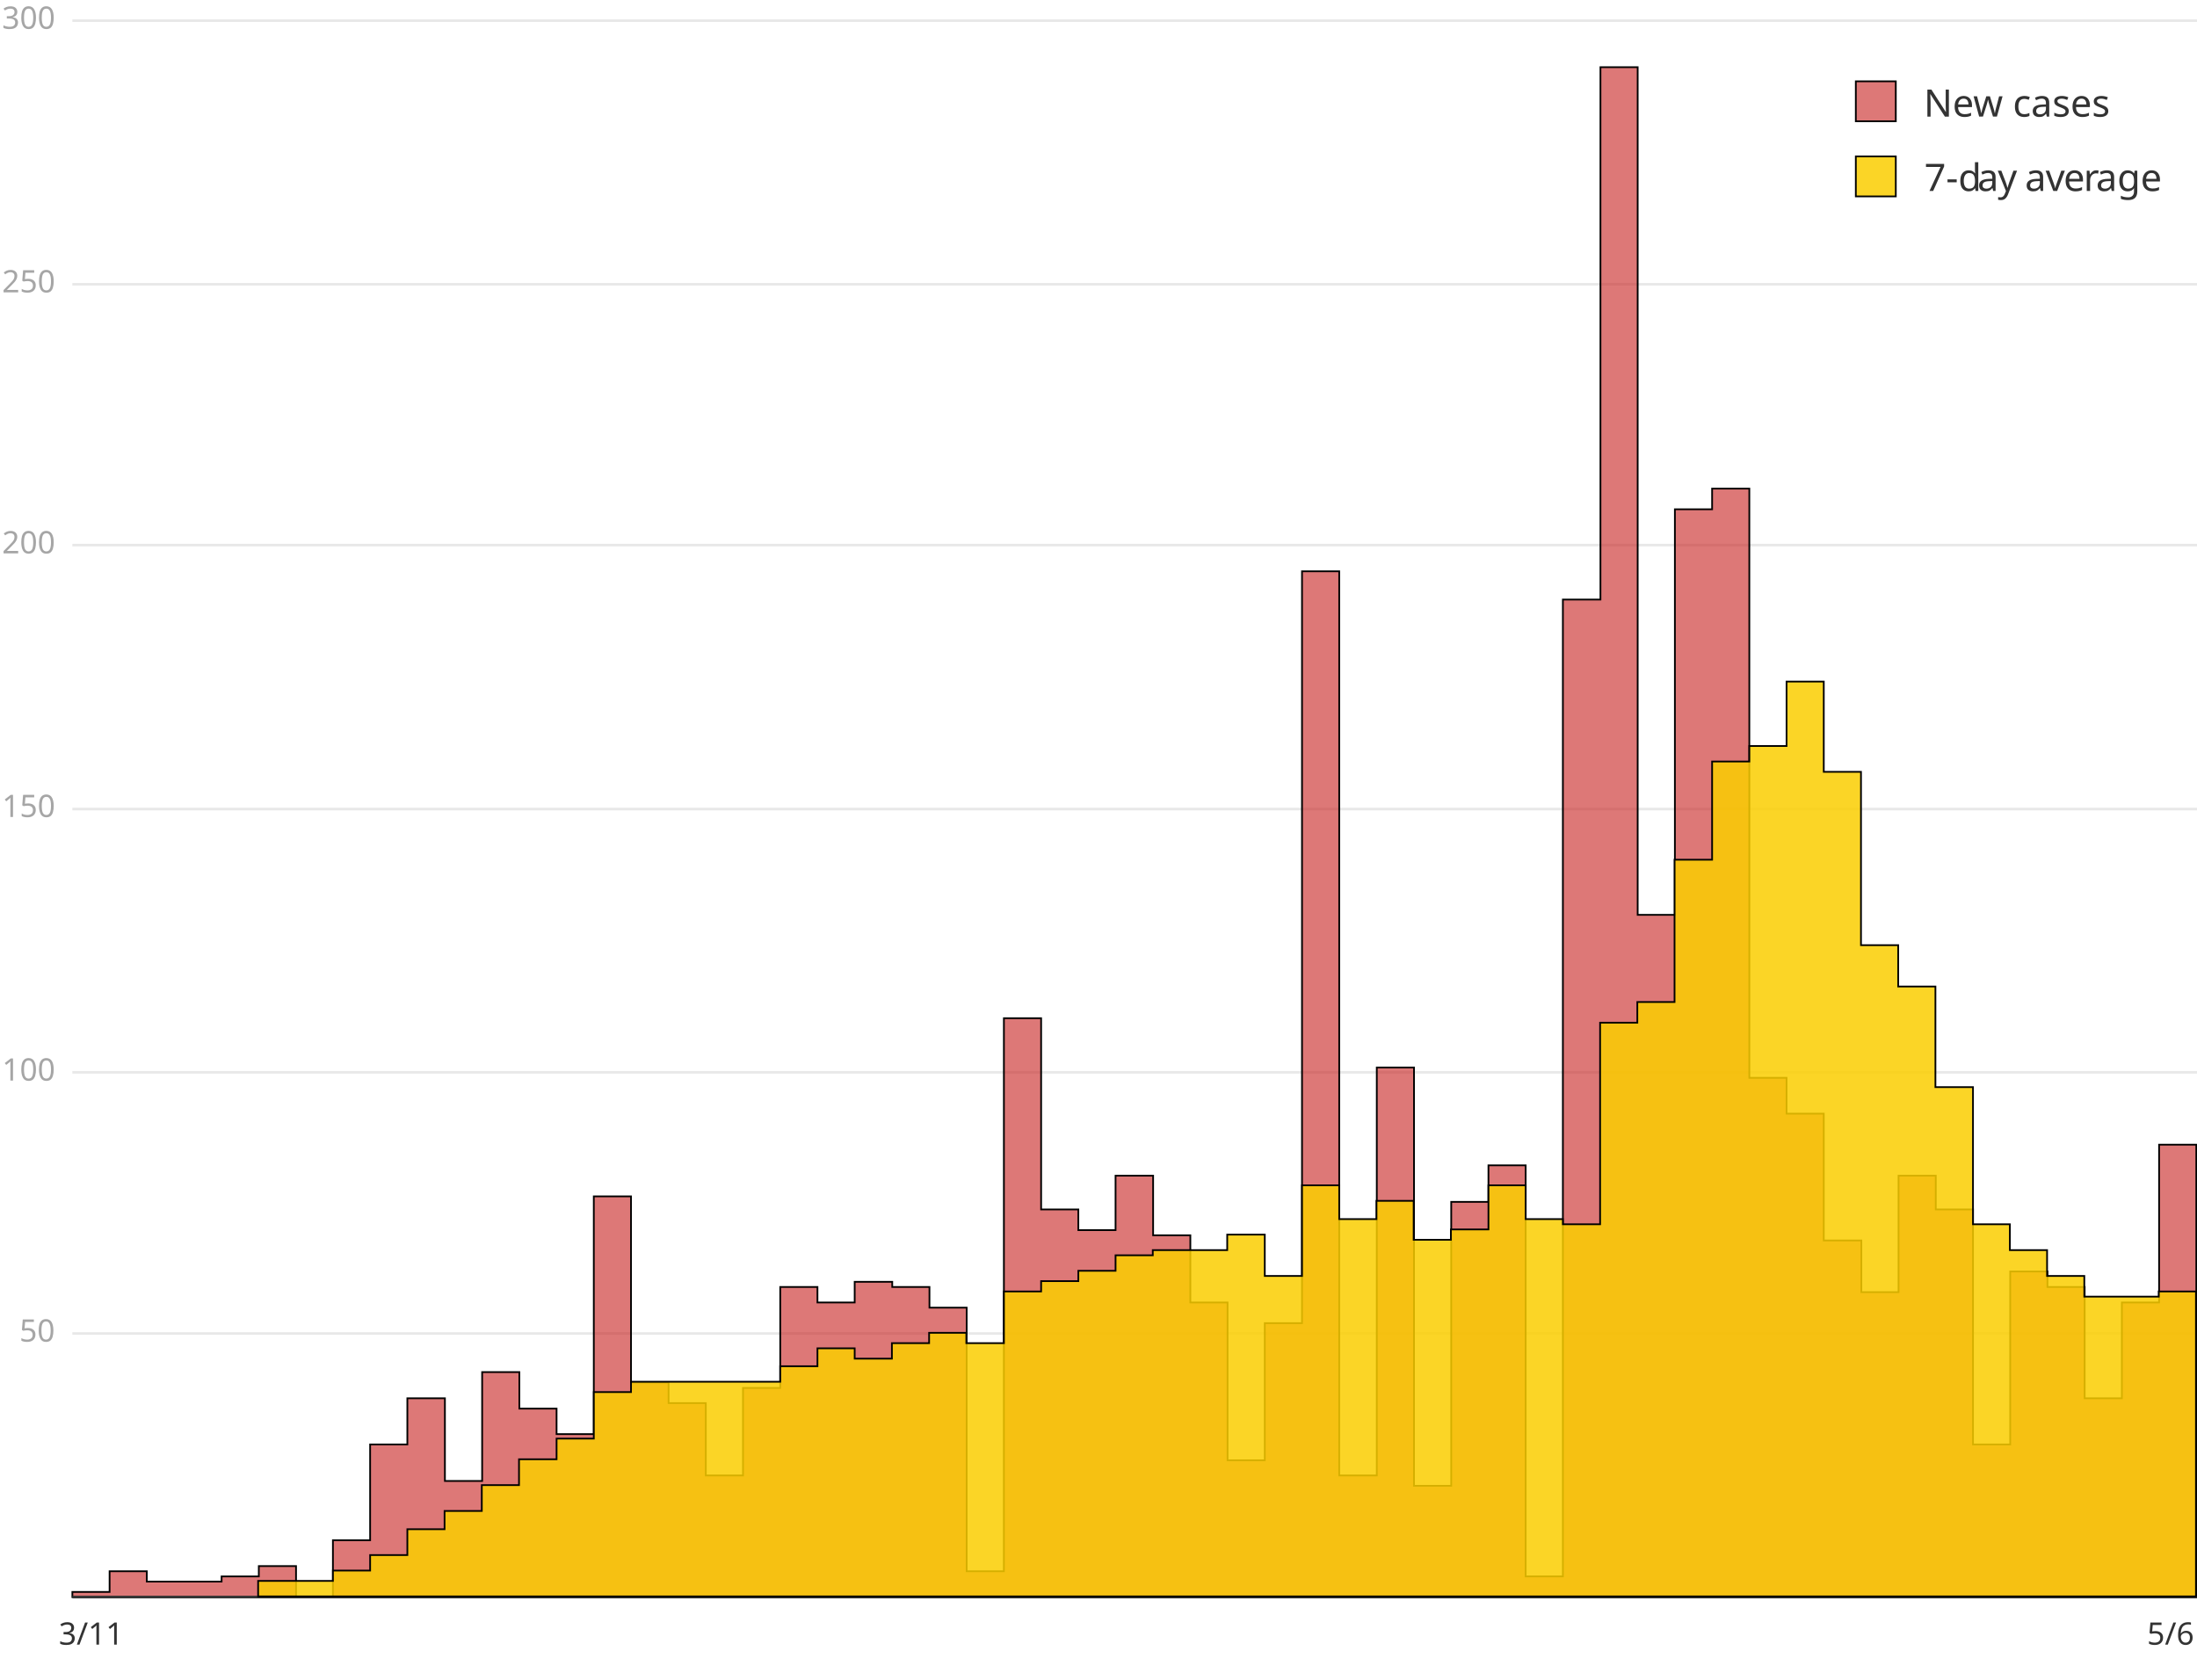
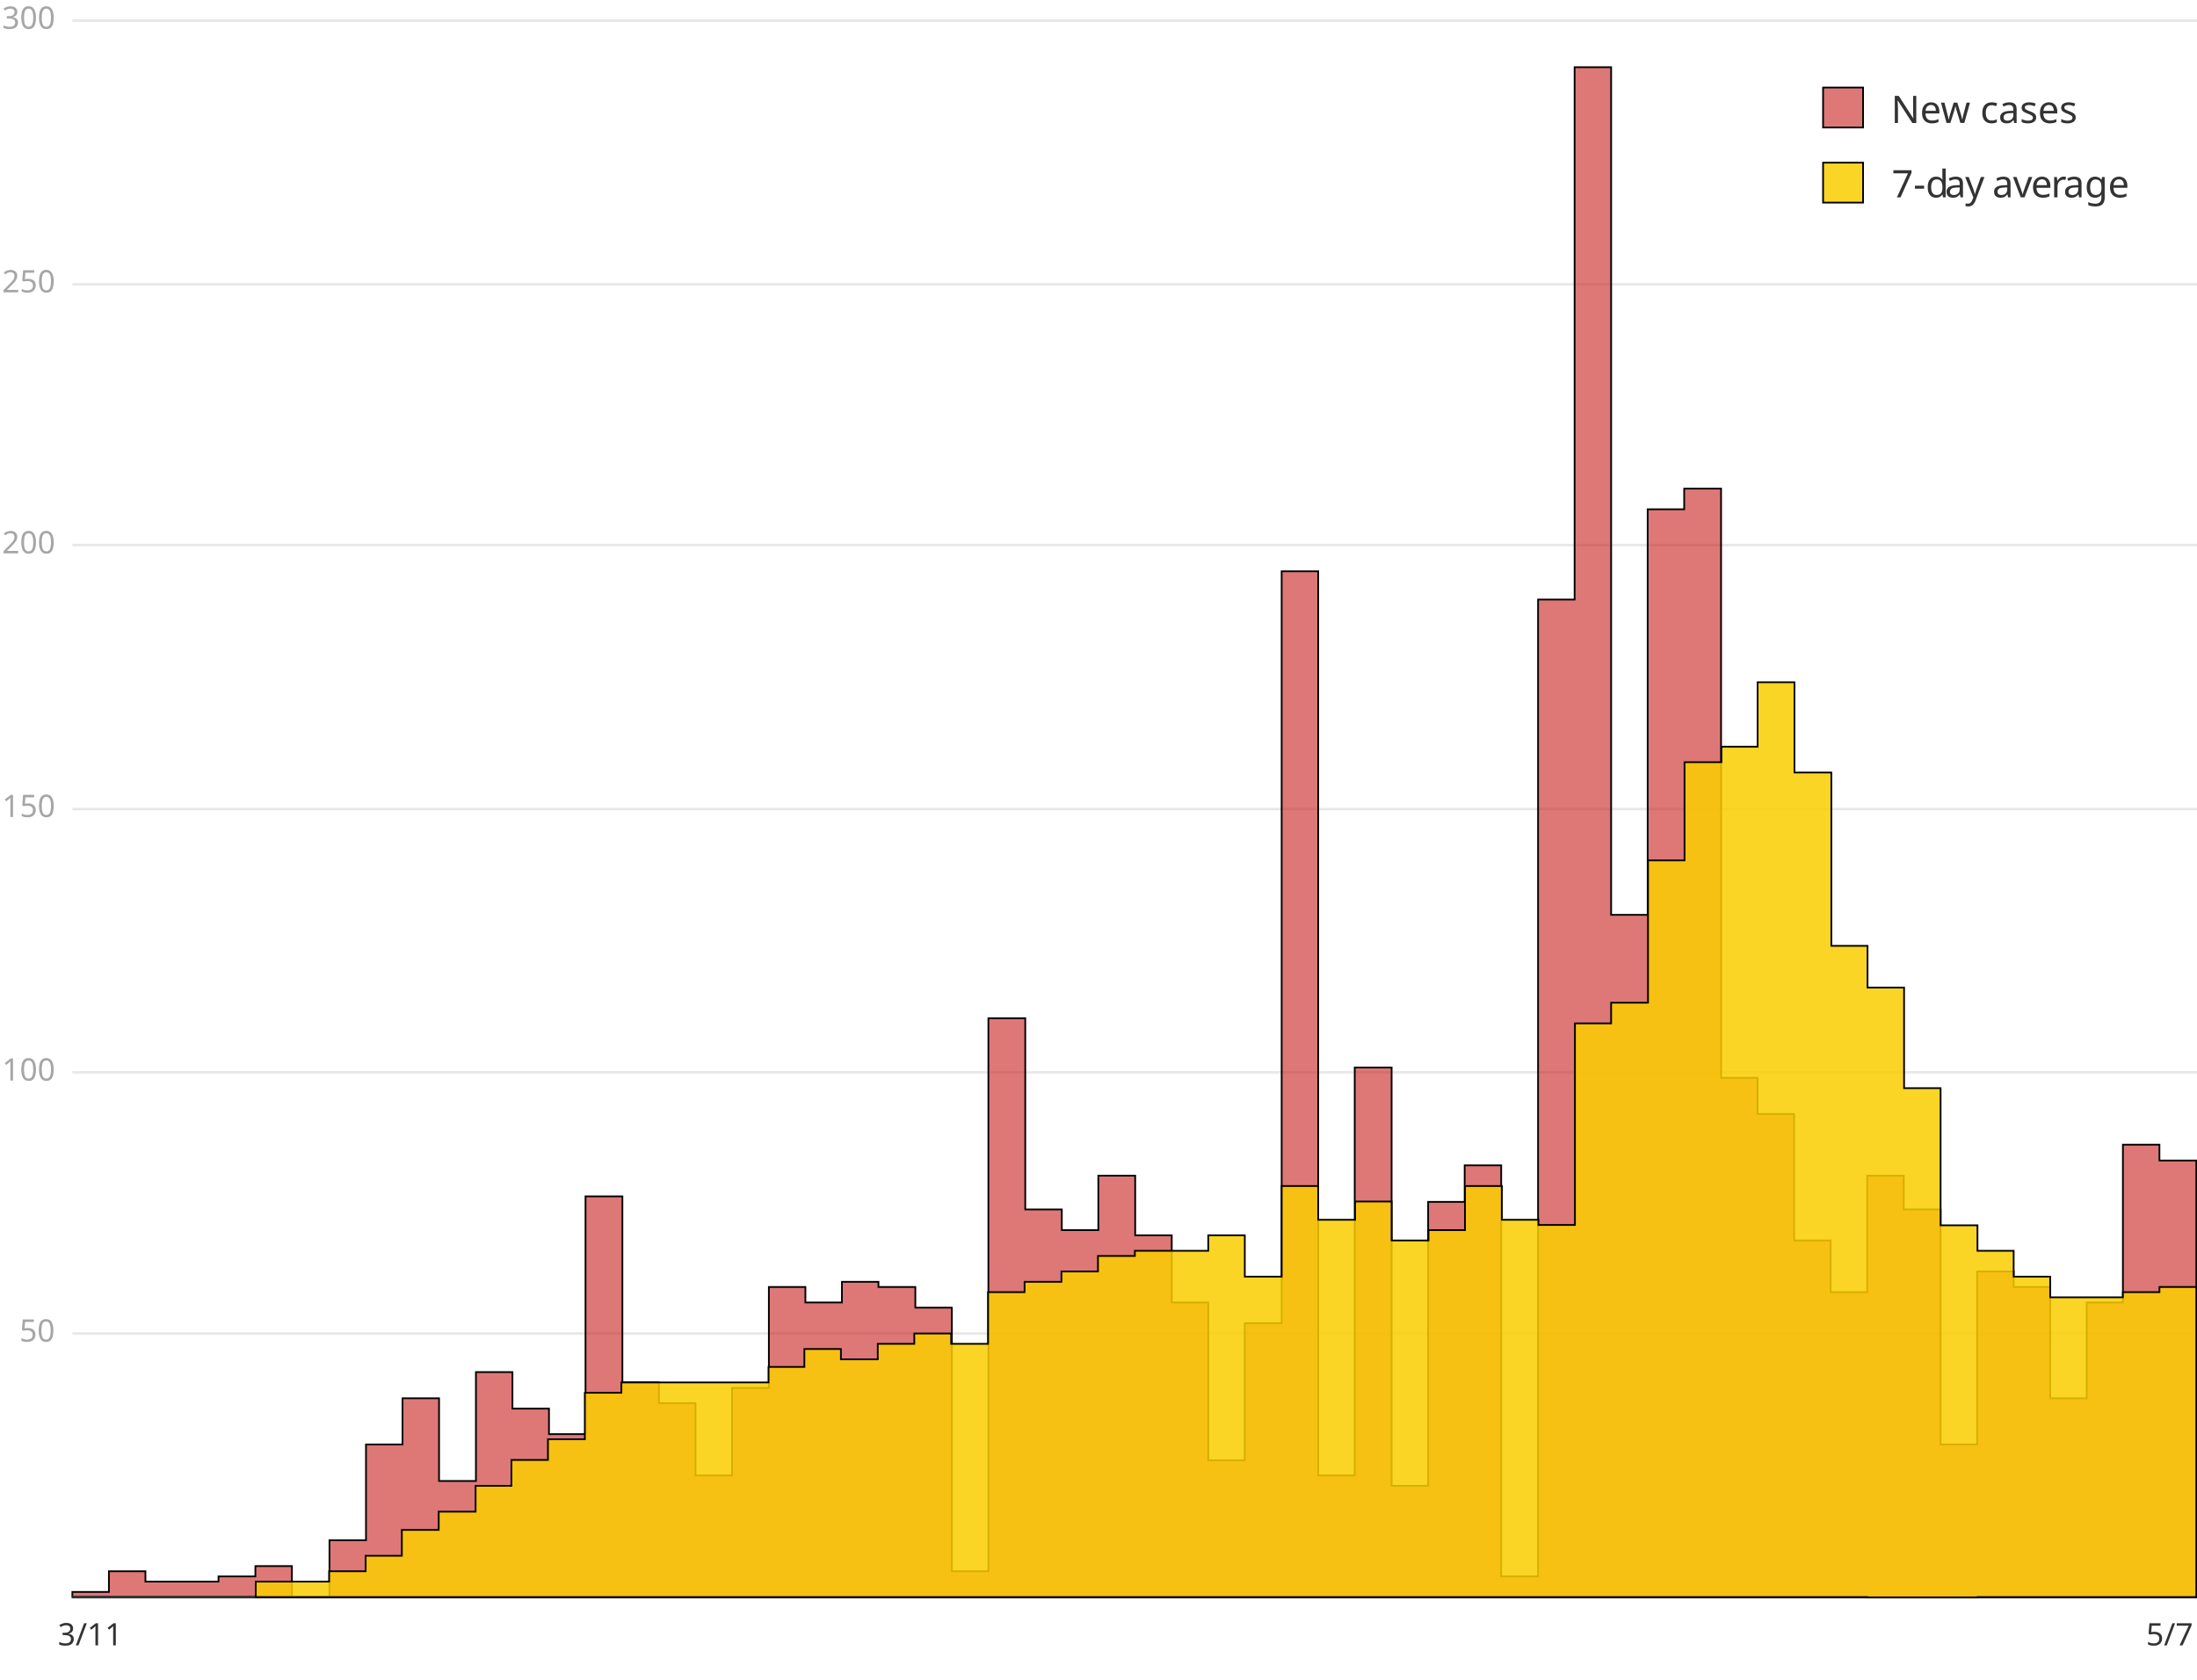
<svg xmlns="http://www.w3.org/2000/svg" xmlns:xlink="http://www.w3.org/1999/xlink" version="1.1" id="Layer_1" x="0px" y="0px" viewBox="0 0 637.5 487.5" style="enable-background:new 0 0 637.5 487.5;" xml:space="preserve">
  <style type="text/css">
	.st0{clip-path:url(#SVGID_2_);enable-background:new    ;}
	.st1{clip-path:url(#SVGID_4_);fill:none;stroke:#E8E8E8;stroke-width:0.75;stroke-miterlimit:10;}
- 	.st2{clip-path:url(#SVGID_4_);fill:#C71E1D;fill-opacity:0.6;stroke:#000000;stroke-width:0.5;stroke-miterlimit:10;}
- 	.st3{clip-path:url(#SVGID_4_);fill:#C71E1D;}
- 	.st4{clip-path:url(#SVGID_4_);fill:none;stroke:#333333;stroke-width:0.75;stroke-miterlimit:10;}
- 	.st5{clip-path:url(#SVGID_4_);}
+ 	.st2{clip-path:url(#SVGID_4_);fill:#C71E1D;}
+ 	.st3{clip-path:url(#SVGID_4_);}
+ 	.st4{fill:#C71E1D;fill-opacity:0.6;stroke:#000000;stroke-width:0.5;stroke-miterlimit:10;}
+ 	.st5{clip-path:url(#SVGID_4_);fill:none;stroke:#333333;stroke-width:0.75;stroke-miterlimit:10;}
	.st6{fill:#A6A6A6;}
	.st7{font-family:'Roboto-Regular';}
	.st8{font-size:9px;}
	.st9{fill:#FACE00;fill-opacity:0.85;stroke:#000000;stroke-width:0.5;stroke-miterlimit:10;}
	.st10{fill:#333333;}
	.st11{font-size:11px;}
- 	.st12{fill:#C71E1D;fill-opacity:0.6;stroke:#000000;stroke-width:0.5;stroke-miterlimit:10;}
</style>
  <g>
    <defs>
-       <polyline id="SVGID_1_" points="0,487.5 0,0 637.5,0 637.5,487.5   " />
+       <rect id="SVGID_1_" width="637.5" height="487.5" />
    </defs>
    <clipPath id="SVGID_2_">
      <use xlink:href="#SVGID_1_" style="overflow:visible;" />
    </clipPath>
    <g class="st0">
      <g>
        <defs>
-           <polyline id="SVGID_3_" points="0,487.5 0,0 637.5,0 637.5,487.5     " />
+           <rect id="SVGID_3_" width="637.5" height="487.5" />
        </defs>
        <clipPath id="SVGID_4_">
          <use xlink:href="#SVGID_3_" style="overflow:visible;" />
        </clipPath>
        <line class="st1" x1="21" y1="6" x2="637.5" y2="6" />
        <line class="st1" x1="21" y1="82.5" x2="637.5" y2="82.5" />
        <line class="st1" x1="21" y1="158.2" x2="637.5" y2="158.2" />
        <line class="st1" x1="21" y1="234.8" x2="637.5" y2="234.8" />
        <line class="st1" x1="21" y1="311.2" x2="637.5" y2="311.2" />
        <line class="st1" x1="21" y1="387" x2="637.5" y2="387" />
-         <polygon class="st2" points="75.1,454.5 75.1,457.5 64.3,457.5 64.3,459 53.4,459 42.6,459 42.6,456 31.8,456 31.8,462 21,462      21,463.5 31.8,463.5 31.8,463.5 42.6,463.5 53.4,463.5 64.3,463.5 75.1,463.5 85.9,463.5 85.9,454.5    " />
-         <path class="st3" d="M85.9,463.5h10.8H85.9z" />
-         <polygon class="st2" points="626.5,332.2 626.5,378 615.7,378 615.7,405.8 604.9,405.8 604.9,373.5 594.1,373.5 594.1,369      583.3,369 583.3,419.2 572.5,419.2 572.5,351 561.7,351 561.7,341.2 550.9,341.2 550.9,375 540.1,375 540.1,360 529.2,360      529.2,323.2 518.4,323.2 518.4,312.8 507.6,312.8 507.6,141.8 496.8,141.8 496.8,147.8 486,147.8 486,265.5 475.2,265.5      475.2,19.5 464.4,19.5 464.4,174 453.5,174 453.5,457.5 442.7,457.5 442.7,338.2 431.9,338.2 431.9,348.8 421.1,348.8      421.1,431.2 410.3,431.2 410.3,309.8 399.5,309.8 399.5,428.2 388.6,428.2 388.6,165.8 377.8,165.8 377.8,384 367,384 367,423.8      356.2,423.8 356.2,378 345.4,378 345.4,358.5 334.6,358.5 334.6,341.2 323.7,341.2 323.7,357 312.9,357 312.9,351 302.1,351      302.1,295.5 291.3,295.5 291.3,456 280.5,456 280.5,379.5 269.7,379.5 269.7,373.5 258.9,373.5 258.9,372 248,372 248,378      237.2,378 237.2,373.5 226.4,373.5 226.4,402.8 215.6,402.8 215.6,428.2 204.8,428.2 204.8,407.2 194,407.2 194,401.2      183.1,401.2 183.1,347.2 172.3,347.2 172.3,416.2 161.5,416.2 161.5,408.8 150.7,408.8 150.7,398.2 139.9,398.2 139.9,429.8      129.1,429.8 129.1,405.8 118.2,405.8 118.2,419.2 107.4,419.2 107.4,447 96.6,447 96.6,463.5 107.4,463.5 107.4,463.5      118.2,463.5 118.2,463.5 129.1,463.5 129.1,463.5 139.9,463.5 139.9,463.5 150.7,463.5 161.5,463.5 172.3,463.5 183.1,463.5      194,463.5 194,463.5 204.8,463.5 204.8,463.5 215.6,463.5 215.6,463.5 226.4,463.5 226.4,463.5 237.2,463.5 237.2,463.5      248,463.5 258.9,463.5 269.7,463.5 280.5,463.5 291.3,463.5 302.1,463.5 302.1,463.5 312.9,463.5 312.9,463.5 323.7,463.5      323.7,463.5 334.6,463.5 334.6,463.5 345.4,463.5 345.4,463.5 356.2,463.5 356.2,463.5 367,463.5 367,463.5 377.8,463.5      388.6,463.5 399.5,463.5 399.5,463.5 410.3,463.5 410.3,463.5 421.1,463.5 421.1,463.5 431.9,463.5 431.9,463.5 442.7,463.5      442.7,463.5 453.5,463.5 453.5,463.5 464.4,463.5 464.4,463.5 475.2,463.5 475.2,463.5 486,463.5 496.8,463.5 507.6,463.5      518.4,463.5 518.4,463.5 529.2,463.5 540.1,463.5 550.9,463.5 561.7,463.5 561.7,463.5 572.5,463.5 572.5,463.5 583.3,463.5      583.3,463.5 594.1,463.5 594.1,463.5 604.9,463.5 604.9,463.5 615.7,463.5 626.5,463.5 637.3,463.5 637.3,332.2    " />
-         <line class="st4" x1="21" y1="463.5" x2="637.5" y2="463.5" />
-         <g class="st5">
+         <path class="st2" d="M84.8,463.5h10.6H84.8z" />
+         <g class="st3">
+           <polygon class="st4" points="74.1,457.5 63.4,457.5 63.4,459 52.8,459 42.2,459 42.2,456 31.6,456 31.6,462 21,462 21,463.5       31.6,463.5 31.6,463.5 42.2,463.5 52.8,463.5 63.4,463.5 74.1,463.5 84.7,463.5 84.7,454.5 74.1,454.5     " />
+           <polygon class="st4" points="626.6,336.8 626.6,332.2 616,332.2 616,378 605.5,378 605.5,405.8 594.9,405.8 594.9,373.5       584.3,373.5 584.3,369 573.7,369 573.7,419.2 563.1,419.2 563.1,351 552.4,351 552.4,341.2 541.8,341.2 541.8,375 531.2,375       531.2,360 520.6,360 520.6,323.3 510,323.3 510,312.8 499.4,312.8 499.4,141.8 488.7,141.8 488.7,147.8 478.1,147.8       478.1,265.5 467.5,265.5 467.5,19.5 456.9,19.5 456.9,174 446.3,174 446.3,457.5 435.6,457.5 435.6,338.2 425,338.2 425,348.8       414.4,348.8 414.4,431.2 403.8,431.2 403.8,309.8 393.1,309.8 393.1,428.2 382.5,428.2 382.5,165.8 371.9,165.8 371.9,384       361.2,384 361.2,423.8 350.6,423.8 350.6,378 340,378 340,358.5 329.4,358.5 329.4,341.2 318.7,341.2 318.7,357 308.1,357       308.1,351 297.5,351 297.5,295.5 286.8,295.5 286.8,456 276.2,456 276.2,379.5 265.6,379.5 265.6,373.5 254.9,373.5 254.9,372       244.3,372 244.3,378 233.7,378 233.7,373.5 223.1,373.5 223.1,402.8 212.4,402.8 212.4,428.2 201.8,428.2 201.8,407.2       191.2,407.2 191.2,401.2 180.6,401.2 180.6,347.2 169.9,347.2 169.9,416.2 159.3,416.2 159.3,408.8 148.7,408.8 148.7,398.2       138.1,398.2 138.1,429.8 127.4,429.8 127.4,405.8 116.8,405.8 116.8,419.2 106.2,419.2 106.2,447 95.6,447 95.6,463.5       106.2,463.5 116.8,463.5 116.8,463.5 127.4,463.5 138.1,463.5 148.7,463.5 148.7,463.5 159.3,463.5 169.9,463.5 180.6,463.5       191.2,463.5 201.8,463.5 212.4,463.5 223.1,463.5 233.7,463.5 233.7,463.5 244.3,463.5 254.9,463.5 265.6,463.5 276.2,463.5       286.8,463.5 297.5,463.5 308.1,463.5 318.7,463.5 329.4,463.5 340,463.5 350.6,463.5 361.2,463.5 371.9,463.5 382.5,463.5       393.1,463.5 403.8,463.5 414.4,463.5 425,463.5 435.6,463.5 446.3,463.5 456.9,463.5 456.9,463.5 467.5,463.5 467.5,463.5       478.1,463.5 488.7,463.5 488.7,463.5 499.4,463.5 510,463.5 510,463.5 520.6,463.5 531.2,463.5 531.2,463.5 541.8,463.5       541.9,463.5 552.4,463.5 563.1,463.5 573.7,463.5 573.7,463.5 584.2,463.5 584.3,463.5 594.8,463.5 594.9,463.5 605.5,463.5       616,463.5 616.1,463.5 626.6,463.5 637.3,463.5 637.3,336.8     " />
+         </g>
+         <line class="st5" x1="21" y1="463.5" x2="637.5" y2="463.5" />
+         <g class="st3">
          <text transform="matrix(1 0 0 1 5.6426 389.3496)" class="st6 st7 st8">50</text>
        </g>
-         <g class="st5">
+         <g class="st3">
          <text transform="matrix(1 0 0 1 0.5889 313.5996)" class="st6 st7 st8">100</text>
        </g>
-         <g class="st5">
+         <g class="st3">
          <text transform="matrix(1 0 0 1 0.5889 237.0996)" class="st6 st7 st8">150</text>
        </g>
-         <g class="st5">
+         <g class="st3">
          <text transform="matrix(1 0 0 1 0.5889 160.5996)" class="st6 st7 st8">200</text>
        </g>
-         <g class="st5">
+         <g class="st3">
          <text transform="matrix(1 0 0 1 0.5889 84.8496)" class="st6 st7 st8">250</text>
        </g>
-         <g class="st5">
+         <g class="st3">
          <text transform="matrix(1 0 0 1 0.5889 8.3496)" class="st6 st7 st8">300</text>
        </g>
      </g>
    </g>
  </g>
-   <polygon class="st9" points="626.4,374.8 626.4,376.3 615.6,376.3 604.8,376.3 604.8,370.3 594,370.3 594,362.8 583.2,362.8   583.2,355.3 572.5,355.3 572.5,315.5 561.6,315.5 561.6,286.3 550.8,286.3 550.8,274.3 540,274.3 540,224 529.2,224 529.2,197.8   518.4,197.8 518.4,216.5 507.6,216.5 507.6,221 496.8,221 496.8,249.5 485.9,249.5 485.9,290.8 475.1,290.8 475.1,296.8   464.3,296.8 464.3,355.3 453.5,355.3 453.5,353.8 442.7,353.8 442.7,344 431.9,344 431.9,356.8 421,356.8 421,359.8 410.2,359.8   410.2,348.5 399.4,348.5 399.4,353.8 388.6,353.8 388.6,344 377.8,344 377.8,370.3 367,370.3 367,358.3 356.1,358.3 356.1,362.8   345.3,362.8 345.3,362.8 334.5,362.8 334.5,364.3 323.7,364.3 323.7,368.8 312.9,368.8 312.9,371.8 302.1,371.8 302.1,374.8   291.3,374.8 291.3,389.8 280.4,389.8 280.4,386.8 269.6,386.8 269.6,389.8 258.8,389.8 258.8,394.3 248,394.3 248,391.3   237.2,391.3 237.2,396.5 226.4,396.5 226.4,401 215.5,401 215.5,401 204.7,401 204.7,401 193.9,401 193.9,401 183.1,401 183.1,404   172.3,404 172.3,417.5 161.5,417.5 161.5,423.5 150.6,423.5 150.6,431 139.8,431 139.8,438.5 129,438.5 129,443.8 118.2,443.8   118.2,451.3 107.4,451.3 107.4,455.8 96.6,455.8 96.6,458.8 85.8,458.8 85.8,458.8 74.9,458.8 74.9,463.3 85.8,463.3 85.8,463.3   96.6,463.3 96.6,463.3 107.4,463.3 107.4,463.3 118.2,463.3 118.2,463.3 129,463.3 129,463.3 139.8,463.3 139.8,463.3 150.6,463.3   161.5,463.3 172.3,463.3 183.1,463.3 193.9,463.3 193.9,463.3 204.7,463.3 204.7,463.3 215.5,463.3 215.5,463.3 226.4,463.3   226.4,463.3 237.2,463.3 237.2,463.3 248,463.3 258.8,463.3 269.6,463.3 280.4,463.3 291.3,463.3 302.1,463.3 302.1,463.3   312.9,463.3 312.9,463.3 323.7,463.3 323.7,463.3 334.5,463.3 334.5,463.3 345.3,463.3 345.3,463.3 356.1,463.3 356.1,463.3   367,463.3 367,463.3 377.8,463.3 388.6,463.3 399.4,463.3 399.4,463.3 410.2,463.3 410.2,463.3 421,463.3 421,463.3 431.9,463.3   431.9,463.3 442.7,463.3 442.7,463.3 453.5,463.3 453.5,463.3 464.3,463.3 464.3,463.3 475.1,463.3 475.1,463.3 485.9,463.3   496.8,463.3 507.6,463.3 518.4,463.3 518.4,463.3 529.2,463.3 540,463.3 550.8,463.3 561.6,463.3 561.6,463.3 572.4,463.3   572.5,463.3 583.2,463.3 583.2,463.3 594,463.3 594,463.3 604.8,463.3 604.8,463.3 615.6,463.3 626.4,463.3 637.2,463.3   637.2,374.8 " />
+   <polygon class="st9" points="626.6,373.5 626.6,375 616,375 616,376.5 605.4,376.5 594.9,376.5 594.9,370.5 584.3,370.5 584.3,363   573.8,363 573.8,355.6 563.1,355.6 563.1,315.8 552.5,315.8 552.5,286.6 541.9,286.6 541.9,274.5 531.4,274.5 531.4,224.2   520.7,224.2 520.7,198 510,198 510,216.7 499.5,216.7 499.5,221.2 488.8,221.2 488.8,249.7 478.2,249.7 478.2,291 467.5,291   467.5,297 457,297 457,355.5 446.4,355.5 446.4,354 435.8,354 435.8,344.2 425.1,344.2 425.1,357 414.5,357 414.5,360 403.8,360   403.8,348.7 393.2,348.7 393.2,354 382.5,354 382.5,344.2 371.9,344.2 371.9,370.5 361.2,370.5 361.2,358.5 350.6,358.5 350.6,363   339.9,363 329.3,363 329.3,364.5 318.6,364.5 318.6,369 308,369 308,372 297.3,372 297.3,375 286.7,375 286.7,390 276,390 276,387   265.3,387 265.3,390 254.7,390 254.7,394.5 244,394.5 244,391.5 233.4,391.5 233.4,396.7 223,396.7 223,401.2 212.3,401.2   201.6,401.2 191,401.2 180.3,401.2 180.3,404.2 169.7,404.2 169.7,417.7 159,417.7 159,423.7 148.4,423.7 148.4,431.2 138,431.2   138,438.7 127.3,438.7 127.3,444 116.6,444 116.6,451.5 106.1,451.5 106.1,456 95.5,456 95.5,459 84.8,459 74.2,459 74.2,463.5   84.8,463.5 95.5,463.5 106.1,463.5 116.6,463.5 116.8,463.5 127.3,463.5 138,463.5 148.4,463.5 148.6,463.5 159,463.5 169.7,463.5   180.3,463.5 191,463.5 201.6,463.5 212.3,463.5 223,463.5 233.4,463.5 233.6,463.5 244,463.5 254.7,463.5 265.3,463.5 276,463.5   286.7,463.5 297.3,463.5 308,463.5 318.6,463.5 329.3,463.5 339.9,463.5 350.6,463.5 361.2,463.5 371.9,463.5 382.5,463.5   393.2,463.5 403.8,463.5 414.5,463.5 425.1,463.5 435.8,463.5 446.4,463.5 457,463.5 457.1,463.5 467.5,463.5 467.7,463.5   478.2,463.5 488.8,463.5 488.8,463.5 499.5,463.5 510,463.5 510.2,463.5 520.7,463.5 531.3,463.5 531.4,463.5 541.8,463.5   541.8,463.6 552.5,463.6 563.1,463.6 573.8,463.6 573.8,463.5 584.2,463.5 584.3,463.5 594.8,463.5 594.9,463.5 605.4,463.5   616,463.5 616.1,463.5 626.6,463.5 637.3,463.5 637.3,373.5 " />
  <g>
-     <text transform="matrix(1 0 0 1 558.207 33.8492)" class="st10 st7 st11">New cases</text>
+     <text transform="matrix(1 0 0 1 548.7476 35.6931)" class="st10 st7 st11">New cases</text>
  </g>
-   <text transform="matrix(1 0 0 1 558.3735 55.4244)" class="st10 st7 st11">7-d</text>
-   <text transform="matrix(1 0 0 1 573.7735 55.4244)" class="st10 st7 st11">a</text>
-   <text transform="matrix(1 0 0 1 579.6735 55.4244)" class="st10 st7 st11">y </text>
-   <text transform="matrix(1 0 0 1 587.5735 55.4244)" class="st10 st7 st11">a</text>
-   <text transform="matrix(1 0 0 1 593.5735 55.4244)" class="st10 st7 st11">v</text>
-   <text transform="matrix(1 0 0 1 598.7735 55.4244)" class="st10 st7 st11">e</text>
-   <text transform="matrix(1 0 0 1 604.5735 55.4244)" class="st10 st7 st11">r</text>
-   <text transform="matrix(1 0 0 1 608.1735 55.4244)" class="st10 st7 st11">age</text>
-   <rect x="538.5" y="23.6" class="st12" width="11.6" height="11.6" />
-   <rect x="538.5" y="45.4" class="st9" width="11.6" height="11.6" />
-   <text transform="matrix(1 0 0 1 17.0544 477.2992)" class="st10 st7 st8">3/11</text>
-   <text transform="matrix(1 0 0 1 623.0144 477.2994)" class="st10 st7 st8">5/6</text>
+   <text transform="matrix(1 0 0 1 548.9141 57.2683)" class="st10 st7 st11">7-d</text>
+   <text transform="matrix(1 0 0 1 564.3141 57.2683)" class="st10 st7 st11">a</text>
+   <text transform="matrix(1 0 0 1 570.2142 57.2683)" class="st10 st7 st11">y </text>
+   <text transform="matrix(1 0 0 1 578.1141 57.2683)" class="st10 st7 st11">a</text>
+   <text transform="matrix(1 0 0 1 584.1141 57.2683)" class="st10 st7 st11">v</text>
+   <text transform="matrix(1 0 0 1 589.3141 57.2683)" class="st10 st7 st11">e</text>
+   <text transform="matrix(1 0 0 1 595.1141 57.2683)" class="st10 st7 st11">r</text>
+   <text transform="matrix(1 0 0 1 598.7142 57.2683)" class="st10 st7 st11">age</text>
+   <rect x="529" y="25.4" class="st4" width="11.6" height="11.6" />
+   <rect x="529" y="47.2" class="st9" width="11.6" height="11.6" />
+   <text transform="matrix(1 0 0 1 16.77 477.5112)" class="st10 st7 st8">3/11</text>
+   <text transform="matrix(1 0 0 1 622.73 477.5114)" class="st10 st7 st8">5/7</text>
</svg>
